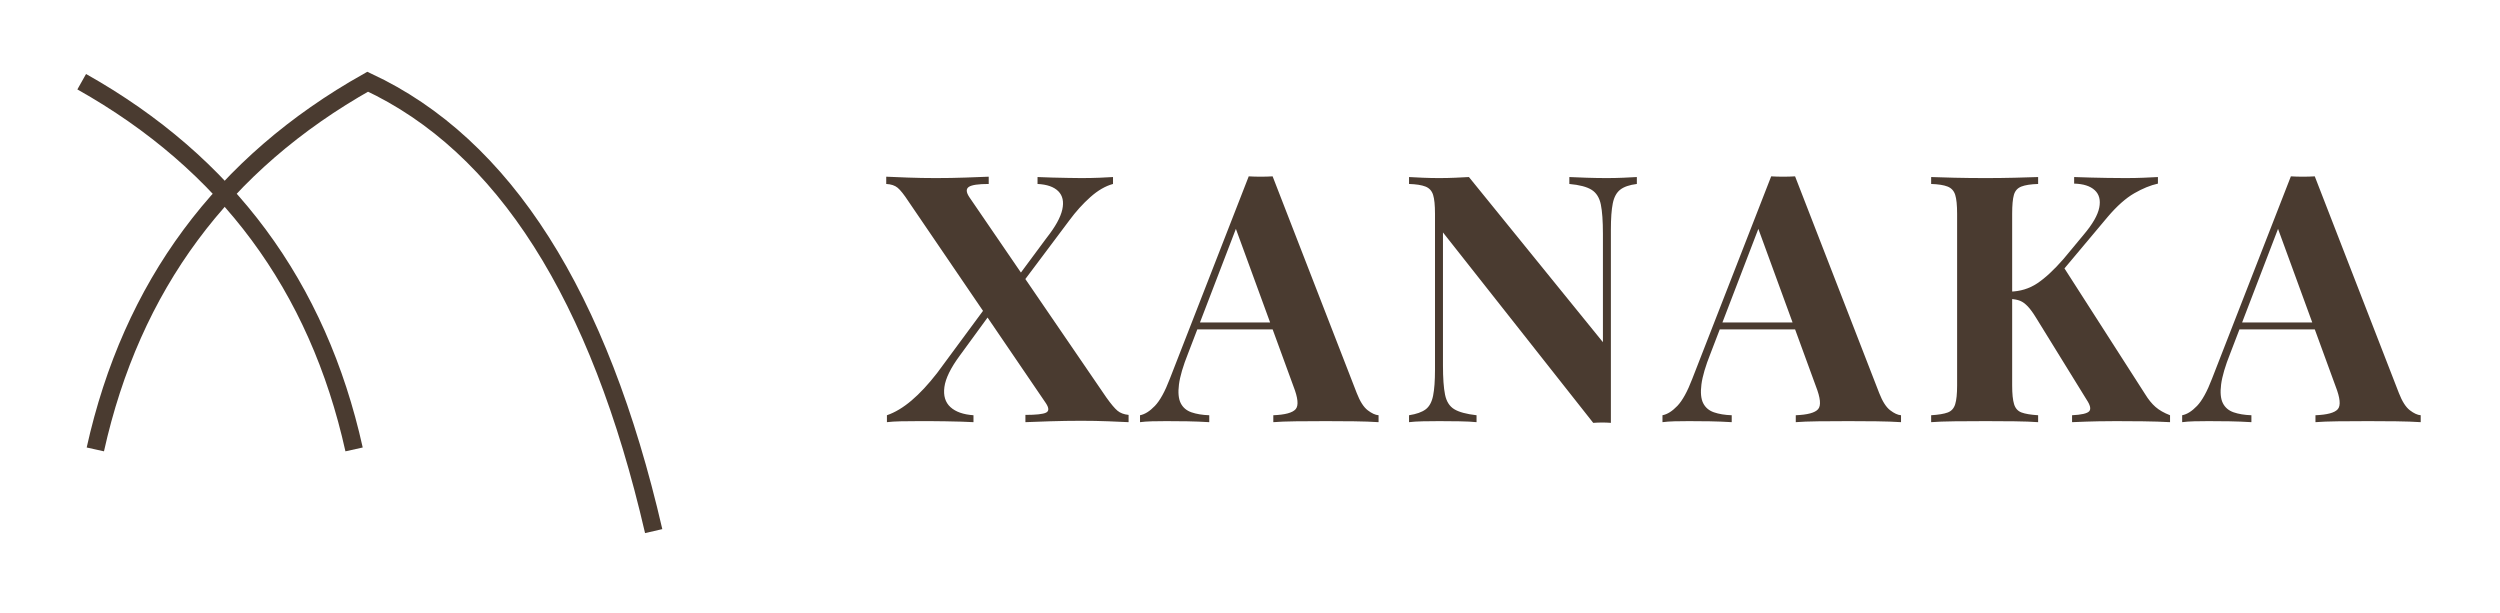
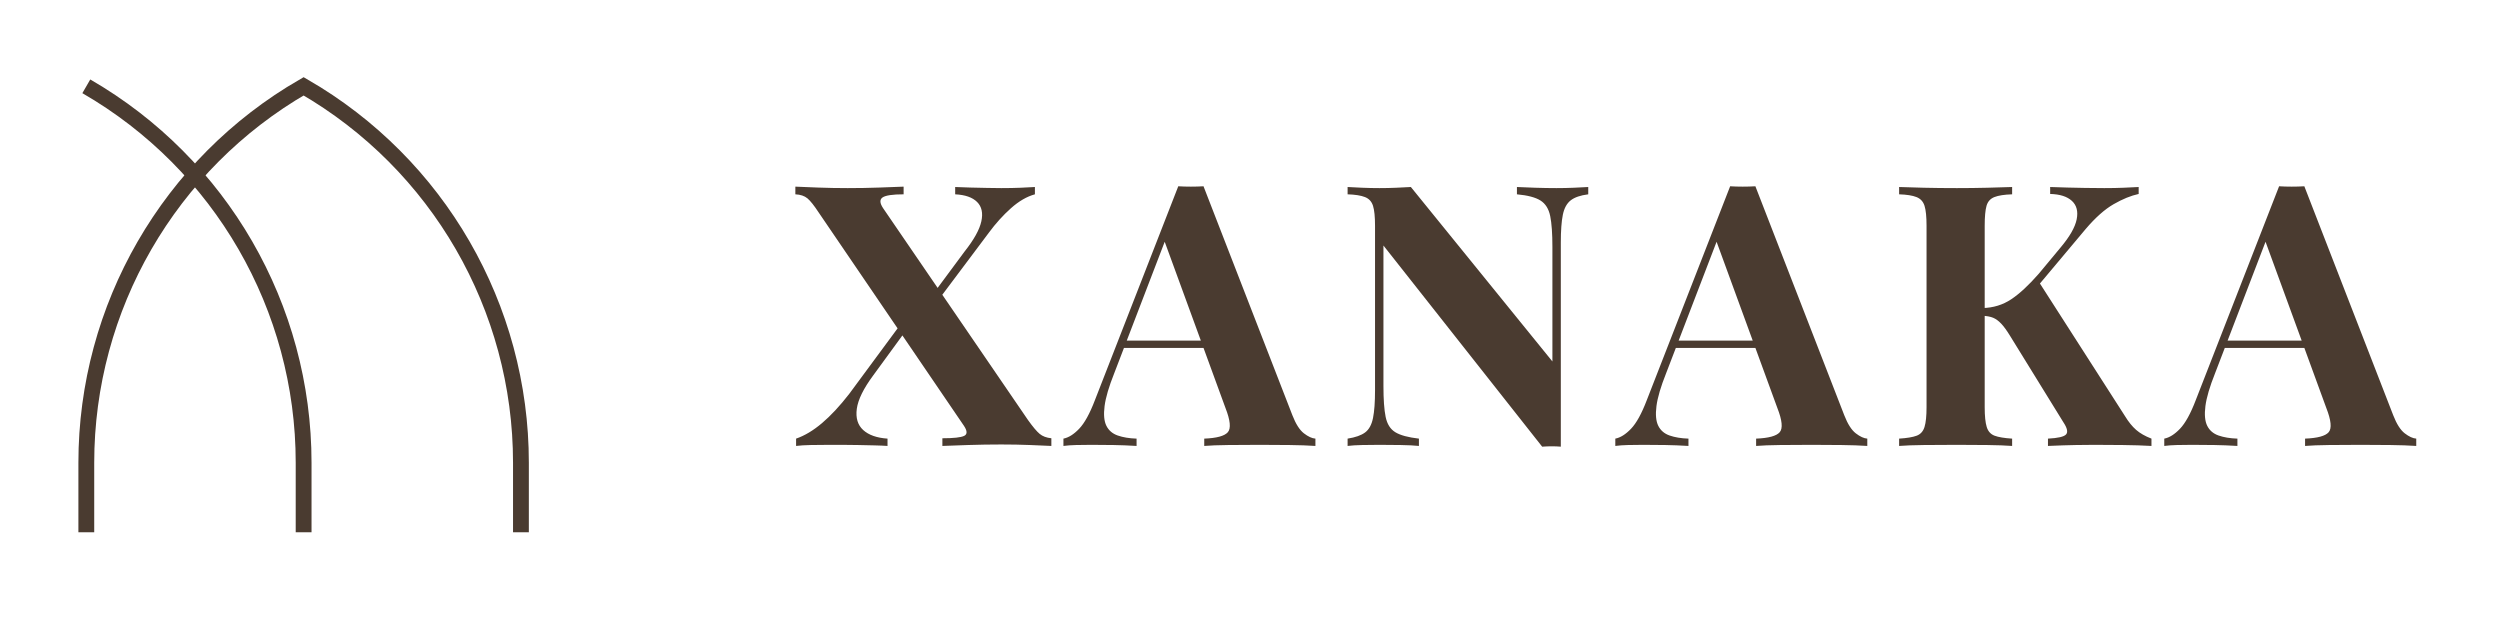
- <svg xmlns="http://www.w3.org/2000/svg" viewBox="80 130 1835.763 450" width="183.576" height="45" style="color:#4A3B30" role="img" aria-label="Xanaka">
-   <g fill="none" stroke="currentColor" stroke-width="13" stroke-linecap="butt">
-     <path d="M150 460 Q190 280 350 190 Q500 260 560 520" />
-     <path d="M140 190 Q300 280 340 460" />
+ <svg xmlns="http://www.w3.org/2000/svg" viewBox="177.863 130 1737.899 430.0" width="173.79" height="43" style="color:#4A3B30" role="img" aria-label="Xanaka">
+   <g transform="translate(237.86 190.00) scale(0.7951)" fill="none" stroke="currentColor" stroke-width="13.83" stroke-linecap="butt" stroke-linejoin="miter" stroke-miterlimit="20">
+     <path d="M0 389.89 V329.09 A380.00 380.00 0 0 1 190.00 0 A380.00 380.00 0 0 1 380.00 329.09 V389.89" />
+     <path d="M0 0 A380.00 380.00 0 0 1 190.00 329.09 V389.89" />
  </g>
  <path fill="currentColor" d="M806.017 259.746V265.085Q794.576 265.085 791.398 267.246Q788.22 269.407 791.78 274.746L892.458 421.949Q897.542 429.068 900.593 431.61Q903.644 434.153 908.729 434.661V440.0Q903.644 439.746 893.983 439.364Q884.322 438.983 873.898 438.983Q862.458 438.983 850.636 439.364Q838.814 439.746 832.966 440.0V434.661Q844.661 434.661 848.093 433.008Q851.525 431.356 847.966 426.017L747.034 277.797Q742.203 270.424 739.153 267.881Q736.102 265.339 730.763 265.085V259.746Q736.102 260.0 746.398 260.381Q756.695 260.763 767.119 260.763Q778.559 260.763 789.11 260.381Q799.661 260.0 806.017 259.746ZM808.305 349.492Q808.305 349.492 808.814 351.144Q809.322 352.797 809.831 354.449Q810.339 356.102 810.339 356.102L784.915 390.932Q774.746 404.661 773.475 414.195Q772.203 423.729 777.924 428.941Q783.644 434.153 794.831 434.915V440.0Q791.271 439.746 785.805 439.619Q780.339 439.492 774.364 439.364Q768.39 439.237 763.178 439.237Q757.966 439.237 754.661 439.237Q747.542 439.237 741.441 439.364Q735.339 439.492 731.271 440.0V434.915Q740.169 431.864 749.322 424.11Q758.475 416.356 768.136 403.898ZM897.288 260.0V265.085Q888.898 267.373 880.636 274.746Q872.373 282.119 865.254 291.78L824.068 346.695Q824.068 346.695 823.178 343.39Q822.288 340.085 822.288 340.085L848.475 304.746Q858.136 292.542 860.042 283.898Q861.949 275.254 857.119 270.424Q852.288 265.593 841.864 265.085V260.0Q846.695 260.254 852.542 260.381Q858.39 260.508 864.11 260.636Q869.831 260.763 873.898 260.763Q881.271 260.763 887.373 260.508Q893.475 260.254 897.288 260.0ZM1014.492 259.492 1076.271 418.644Q1079.831 427.797 1084.28 431.229Q1088.729 434.661 1092.288 434.915V440.0Q1084.661 439.492 1074.364 439.364Q1064.068 439.237 1053.644 439.237Q1041.949 439.237 1031.525 439.364Q1021.102 439.492 1015.0 440.0V434.915Q1027.966 434.407 1031.398 430.466Q1034.831 426.525 1029.746 413.559L986.525 295.339L991.102 288.729L952.458 389.407Q946.864 403.39 945.72 412.288Q944.576 421.186 946.992 426.017Q949.407 430.847 954.873 432.754Q960.339 434.661 967.966 434.915V440.0Q959.576 439.492 951.949 439.364Q944.322 439.237 936.441 439.237Q930.847 439.237 925.89 439.364Q920.932 439.492 917.119 440.0V434.915Q922.458 433.898 928.051 428.051Q933.644 422.203 938.983 408.22L996.949 259.492Q1001.017 259.746 1005.72 259.746Q1010.424 259.746 1014.492 259.492ZM1032.288 366.78V371.864H956.525L959.068 366.78ZM1281.949 260.0V265.085Q1273.814 266.102 1269.746 269.28Q1265.678 272.458 1264.28 279.322Q1262.881 286.186 1262.881 298.644V440.508Q1259.831 440.254 1256.653 440.254Q1253.475 440.254 1249.915 440.508L1139.576 300.678V398.305Q1139.576 412.288 1141.102 419.788Q1142.627 427.288 1147.839 430.466Q1153.051 433.644 1164.237 434.915V440.0Q1159.407 439.492 1151.525 439.364Q1143.644 439.237 1136.78 439.237Q1130.932 439.237 1124.831 439.364Q1118.729 439.492 1114.661 440.0V434.915Q1122.797 433.644 1126.864 430.593Q1130.932 427.542 1132.331 420.551Q1133.729 413.559 1133.729 401.356V286.949Q1133.729 277.542 1132.331 273.093Q1130.932 268.644 1126.737 266.992Q1122.542 265.339 1114.661 265.085V260.0Q1118.729 260.254 1124.831 260.508Q1130.932 260.763 1136.78 260.763Q1142.881 260.763 1148.475 260.508Q1154.068 260.254 1158.644 260.0L1257.034 381.271V301.695Q1257.034 287.712 1255.508 280.212Q1253.983 272.712 1248.771 269.407Q1243.559 266.102 1232.373 265.085V260.0Q1237.203 260.254 1245.085 260.508Q1252.966 260.763 1259.831 260.763Q1265.932 260.763 1271.907 260.508Q1277.881 260.254 1281.949 260.0ZM1398.136 259.492 1459.915 418.644Q1463.475 427.797 1467.924 431.229Q1472.373 434.661 1475.932 434.915V440.0Q1468.305 439.492 1458.008 439.364Q1447.712 439.237 1437.288 439.237Q1425.593 439.237 1415.169 439.364Q1404.746 439.492 1398.644 440.0V434.915Q1411.61 434.407 1415.042 430.466Q1418.475 426.525 1413.39 413.559L1370.169 295.339L1374.746 288.729L1336.102 389.407Q1330.508 403.39 1329.364 412.288Q1328.22 421.186 1330.636 426.017Q1333.051 430.847 1338.517 432.754Q1343.983 434.661 1351.61 434.915V440.0Q1343.22 439.492 1335.593 439.364Q1327.966 439.237 1320.085 439.237Q1314.492 439.237 1309.534 439.364Q1304.576 439.492 1300.763 440.0V434.915Q1306.102 433.898 1311.695 428.051Q1317.288 422.203 1322.627 408.22L1380.593 259.492Q1384.661 259.746 1389.364 259.746Q1394.068 259.746 1398.136 259.492ZM1415.932 366.78V371.864H1340.169L1342.712 366.78ZM1664.576 260.0V264.831Q1656.441 266.61 1647.161 271.949Q1637.881 277.288 1627.712 289.237L1579.915 346.186L1594.661 325.085L1655.169 419.407Q1658.729 425.254 1662.797 428.814Q1666.864 432.373 1673.475 434.915V440.0Q1664.576 439.492 1653.644 439.364Q1642.712 439.237 1633.814 439.237Q1628.475 439.237 1620.847 439.364Q1613.22 439.492 1601.525 440.0V434.915Q1611.949 434.407 1614.11 431.992Q1616.271 429.576 1612.203 423.475L1575.339 363.729Q1571.78 357.881 1568.983 354.958Q1566.186 352.034 1563.39 350.89Q1560.593 349.746 1556.017 349.492V344.153Q1567.203 343.898 1575.975 338.051Q1584.746 332.203 1595.169 320.254L1610.169 302.203Q1619.831 290.763 1621.483 282.5Q1623.136 274.237 1618.178 269.661Q1613.22 265.085 1603.051 264.831V260.0Q1609.407 260.254 1615.127 260.381Q1620.847 260.508 1627.076 260.636Q1633.305 260.763 1640.678 260.763Q1648.051 260.763 1654.025 260.508Q1660 260.254 1664.576 260.0ZM1576.61 260.0V265.085Q1568.475 265.339 1564.28 266.992Q1560.085 268.644 1558.814 273.093Q1557.542 277.542 1557.542 286.949V413.051Q1557.542 422.203 1558.941 426.78Q1560.339 431.356 1564.407 432.881Q1568.475 434.407 1576.61 434.915V440.0Q1569.746 439.492 1559.322 439.364Q1548.898 439.237 1538.22 439.237Q1526.017 439.237 1515.212 439.364Q1504.407 439.492 1498.051 440.0V434.915Q1506.186 434.407 1510.254 432.881Q1514.322 431.356 1515.72 426.78Q1517.119 422.203 1517.119 413.051V286.949Q1517.119 277.542 1515.72 273.093Q1514.322 268.644 1510.127 266.992Q1505.932 265.339 1498.051 265.085V260.0Q1504.407 260.254 1515.212 260.508Q1526.017 260.763 1538.22 260.763Q1548.898 260.763 1559.322 260.508Q1569.746 260.254 1576.61 260.0ZM1779.746 259.492 1841.525 418.644Q1845.085 427.797 1849.534 431.229Q1853.983 434.661 1857.542 434.915V440.0Q1849.915 439.492 1839.619 439.364Q1829.322 439.237 1818.898 439.237Q1807.203 439.237 1796.78 439.364Q1786.356 439.492 1780.254 440.0V434.915Q1793.22 434.407 1796.653 430.466Q1800.085 426.525 1795 413.559L1751.78 295.339L1756.356 288.729L1717.712 389.407Q1712.119 403.39 1710.975 412.288Q1709.831 421.186 1712.246 426.017Q1714.661 430.847 1720.127 432.754Q1725.593 434.661 1733.22 434.915V440.0Q1724.831 439.492 1717.203 439.364Q1709.576 439.237 1701.695 439.237Q1696.102 439.237 1691.144 439.364Q1686.186 439.492 1682.373 440.0V434.915Q1687.712 433.898 1693.305 428.051Q1698.898 422.203 1704.237 408.22L1762.203 259.492Q1766.271 259.746 1770.975 259.746Q1775.678 259.746 1779.746 259.492ZM1797.542 366.78V371.864H1721.78L1724.322 366.78Z" />
</svg>
